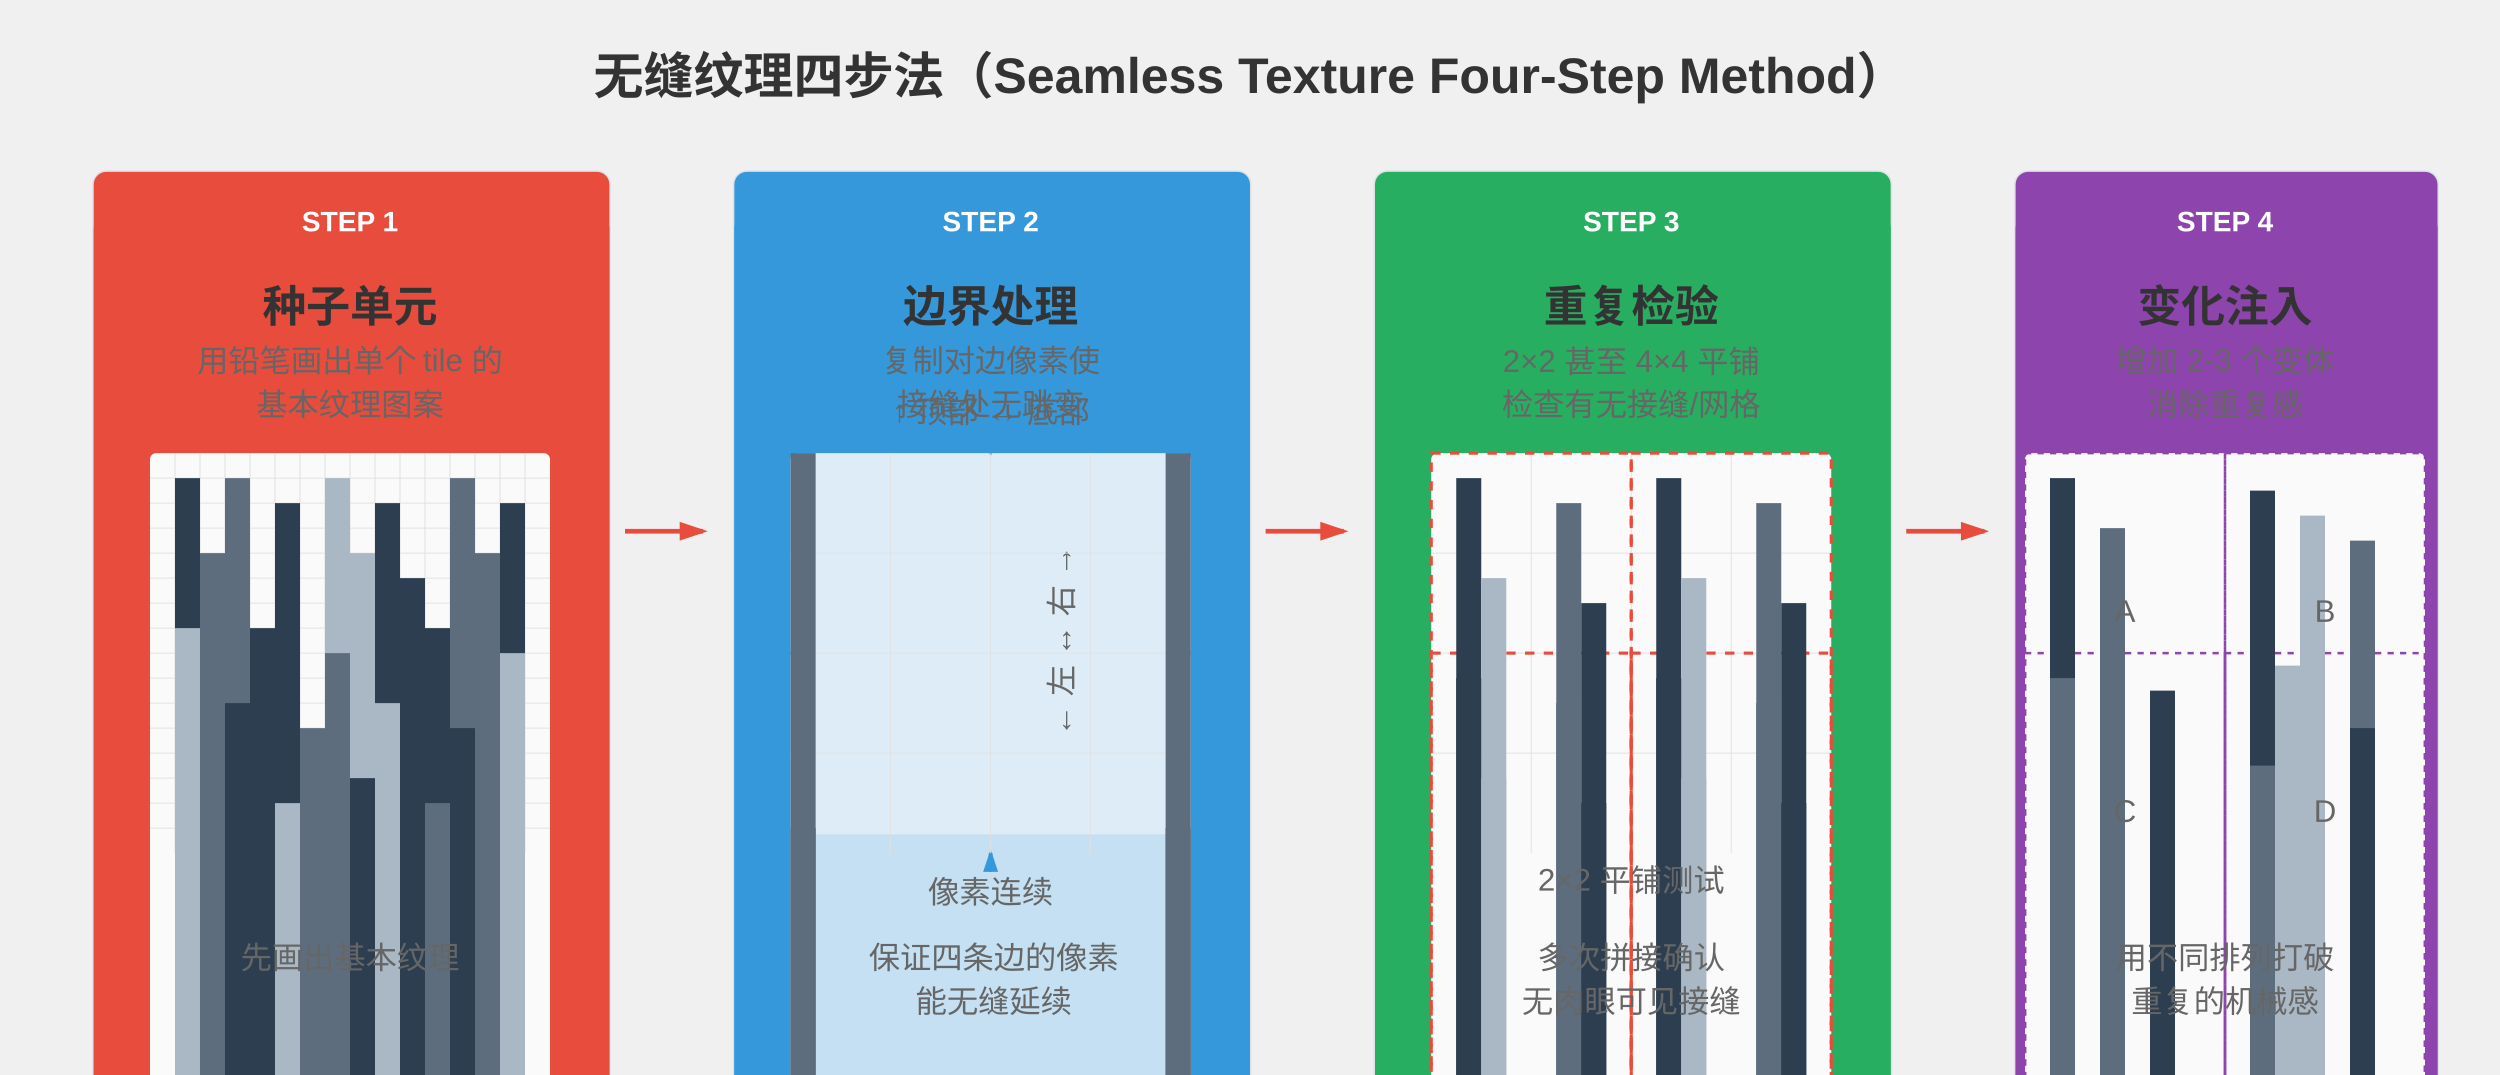
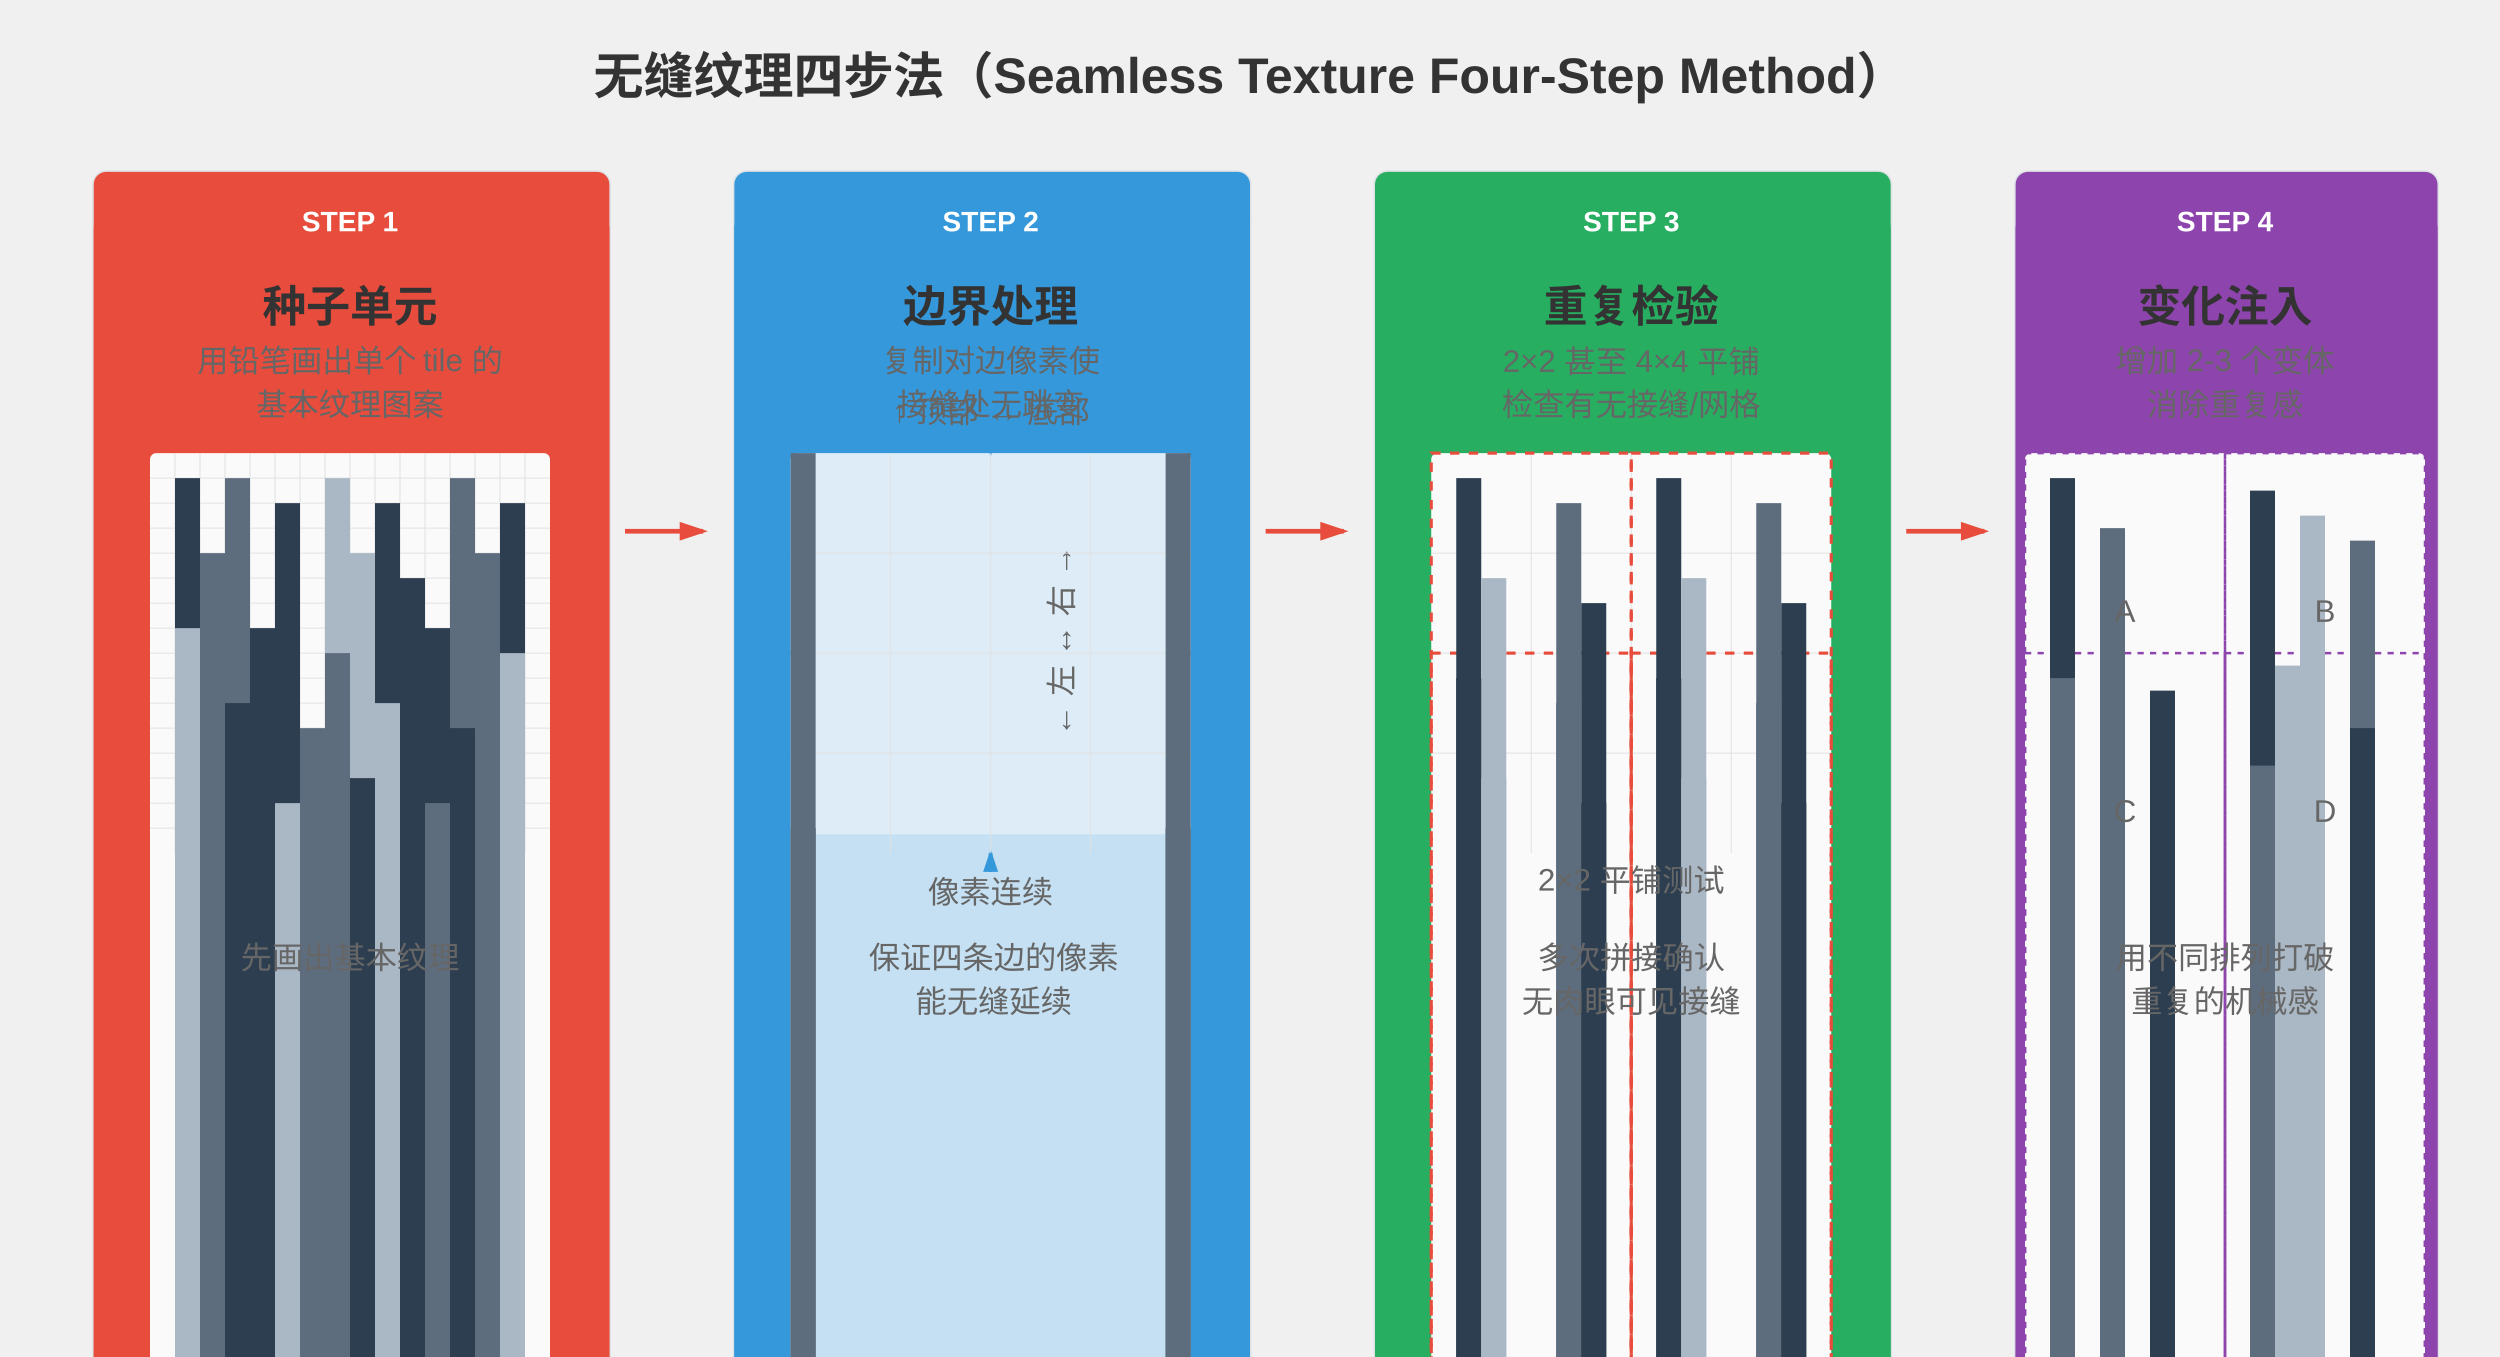
- <svg xmlns="http://www.w3.org/2000/svg" viewBox="0.0 0.0 800.0 344" width="800" height="344">
+ <svg xmlns="http://www.w3.org/2000/svg" viewBox="0.0 0.0 800.0 434" width="800" height="434">
  <style>
    text { font-family: 'PingFang SC','Microsoft YaHei',Arial,sans-serif; }
    .title { font-size: 16px; font-weight: bold; fill: #333; }
    .subtitle { font-size: 11px; fill: #666; }
    .step-num { font-size: 20px; font-weight: bold; fill: #E74C3C; }
    .step-title { font-size: 14px; font-weight: bold; fill: #333; }
    .step-desc { font-size: 10px; fill: #666; }
    .grid-cell { stroke: #ccc; stroke-width: 0.4; }
    .grid-fill { fill: #2C3E50; }
    .grid-fill-mid { fill: #5D6D7E; }
    .grid-fill-light { fill: #aab7c4; }
    .grid-bg { fill: #fafafa; }
    .arrow { stroke: #E74C3C; stroke-width: 1.5; fill: none; marker-end: url(#arrowhead); }
    .arrow-cyan { stroke: #3498DB; stroke-width: 1.2; fill: none; marker-end: url(#arrowhead-cyan); }
    .highlight { fill: none; stroke: #E74C3C; stroke-width: 1.5; stroke-dasharray: 4,3; opacity: 0.7; }
    .step-box { fill: #F8F9FA; stroke: #dee2e6; stroke-width: 1; }
    .tag { font-size: 9px; fill: #fff; font-weight: bold; }
  </style>
  <defs>
    <marker id="arrowhead" markerWidth="6" markerHeight="4" refX="5" refY="2" orient="auto">
      <polygon points="0,0 6,2 0,4" fill="#E74C3C" />
    </marker>
    <marker id="arrowhead-cyan" markerWidth="6" markerHeight="4" refX="5" refY="2" orient="auto">
      <polygon points="0,0 6,2 0,4" fill="#3498DB" />
    </marker>
  </defs>
  <text x="400" y="30" class="title" text-anchor="middle">无缝纹理四步法（Seamless Texture Four-Step Method）</text>
  <g transform="translate(30, 55)">
-     <rect x="0" y="0" width="165" height="344" class="step-box" rx="4" />
-     <rect x="0" y="0" width="165" height="344" fill="#E74C3C" rx="4" />
-     <rect x="0" y="14" width="165" height="344" fill="#E74C3C" rx="4" />
-     <rect x="165" y="0" width="0" height="344" fill="#E74C3C" />
+     <rect x="0" y="0" width="165" height="434" class="step-box" rx="4" />
+     <rect x="0" y="0" width="165" height="434" fill="#E74C3C" rx="4" />
+     <rect x="0" y="14" width="165" height="434" fill="#E74C3C" rx="4" />
+     <rect x="165" y="0" width="0" height="434" fill="#E74C3C" />
    <text x="82" y="19" class="tag" text-anchor="middle">STEP 1</text>
    <text x="82" y="48" class="step-title" text-anchor="middle">种子单元</text>
    <text x="82" y="64" class="step-desc" text-anchor="middle">用铅笔画出单个 tile 的</text>
    <text x="82" y="78" class="step-desc" text-anchor="middle">基本纹理图案</text>
    <g transform="translate(18, 90)">
-       <rect x="0" y="0" width="128" height="344" class="grid-bg" rx="2" />
+       <rect x="0" y="0" width="128" height="434" class="grid-bg" rx="2" />
      <g stroke="#e0e0e0" stroke-width="0.3">
        <line x1="0" y1="8" x2="128" y2="8" />
        <line x1="0" y1="16" x2="128" y2="16" />
        <line x1="0" y1="24" x2="128" y2="24" />
        <line x1="0" y1="32" x2="128" y2="32" />
        <line x1="0" y1="40" x2="128" y2="40" />
        <line x1="0" y1="48" x2="128" y2="48" />
        <line x1="0" y1="56" x2="128" y2="56" />
        <line x1="0" y1="64" x2="128" y2="64" />
        <line x1="0" y1="72" x2="128" y2="72" />
        <line x1="0" y1="80" x2="128" y2="80" />
        <line x1="0" y1="88" x2="128" y2="88" />
        <line x1="0" y1="96" x2="128" y2="96" />
        <line x1="0" y1="104" x2="128" y2="104" />
        <line x1="0" y1="112" x2="128" y2="112" />
        <line x1="0" y1="120" x2="128" y2="120" />
        <line x1="8" y1="0" x2="8" y2="128" />
        <line x1="16" y1="0" x2="16" y2="128" />
        <line x1="24" y1="0" x2="24" y2="128" />
        <line x1="32" y1="0" x2="32" y2="128" />
        <line x1="40" y1="0" x2="40" y2="128" />
        <line x1="48" y1="0" x2="48" y2="128" />
        <line x1="56" y1="0" x2="56" y2="128" />
        <line x1="64" y1="0" x2="64" y2="128" />
        <line x1="72" y1="0" x2="72" y2="128" />
        <line x1="80" y1="0" x2="80" y2="128" />
        <line x1="88" y1="0" x2="88" y2="128" />
        <line x1="96" y1="0" x2="96" y2="128" />
        <line x1="104" y1="0" x2="104" y2="128" />
        <line x1="112" y1="0" x2="112" y2="128" />
        <line x1="120" y1="0" x2="120" y2="128" />
      </g>
-       <rect x="8" y="8" width="8" height="344" class="grid-fill" />
-       <rect x="24" y="8" width="8" height="344" class="grid-fill-mid" />
-       <rect x="40" y="16" width="8" height="344" class="grid-fill" />
-       <rect x="56" y="8" width="8" height="344" class="grid-fill-light" />
-       <rect x="72" y="16" width="8" height="344" class="grid-fill" />
-       <rect x="96" y="8" width="8" height="344" class="grid-fill-mid" />
-       <rect x="112" y="16" width="8" height="344" class="grid-fill" />
-       <rect x="16" y="32" width="8" height="344" class="grid-fill-mid" />
-       <rect x="40" y="40" width="8" height="344" class="grid-fill" />
-       <rect x="64" y="32" width="8" height="344" class="grid-fill-light" />
-       <rect x="80" y="40" width="8" height="344" class="grid-fill" />
-       <rect x="104" y="32" width="8" height="344" class="grid-fill-mid" />
-       <rect x="8" y="56" width="8" height="344" class="grid-fill-light" />
-       <rect x="32" y="56" width="8" height="344" class="grid-fill" />
-       <rect x="56" y="64" width="8" height="344" class="grid-fill-mid" />
-       <rect x="88" y="56" width="8" height="344" class="grid-fill" />
-       <rect x="112" y="64" width="8" height="344" class="grid-fill-light" />
-       <rect x="24" y="80" width="8" height="344" class="grid-fill" />
-       <rect x="48" y="88" width="8" height="344" class="grid-fill-mid" />
-       <rect x="72" y="80" width="8" height="344" class="grid-fill-light" />
-       <rect x="96" y="88" width="8" height="344" class="grid-fill" />
-       <rect x="16" y="104" width="8" height="344" class="grid-fill-mid" />
-       <rect x="40" y="112" width="8" height="344" class="grid-fill-light" />
-       <rect x="64" y="104" width="8" height="344" class="grid-fill" />
-       <rect x="88" y="112" width="8" height="344" class="grid-fill-mid" />
+       <rect x="8" y="8" width="8" height="434" class="grid-fill" />
+       <rect x="24" y="8" width="8" height="434" class="grid-fill-mid" />
+       <rect x="40" y="16" width="8" height="434" class="grid-fill" />
+       <rect x="56" y="8" width="8" height="434" class="grid-fill-light" />
+       <rect x="72" y="16" width="8" height="434" class="grid-fill" />
+       <rect x="96" y="8" width="8" height="434" class="grid-fill-mid" />
+       <rect x="112" y="16" width="8" height="434" class="grid-fill" />
+       <rect x="16" y="32" width="8" height="434" class="grid-fill-mid" />
+       <rect x="40" y="40" width="8" height="434" class="grid-fill" />
+       <rect x="64" y="32" width="8" height="434" class="grid-fill-light" />
+       <rect x="80" y="40" width="8" height="434" class="grid-fill" />
+       <rect x="104" y="32" width="8" height="434" class="grid-fill-mid" />
+       <rect x="8" y="56" width="8" height="434" class="grid-fill-light" />
+       <rect x="32" y="56" width="8" height="434" class="grid-fill" />
+       <rect x="56" y="64" width="8" height="434" class="grid-fill-mid" />
+       <rect x="88" y="56" width="8" height="434" class="grid-fill" />
+       <rect x="112" y="64" width="8" height="434" class="grid-fill-light" />
+       <rect x="24" y="80" width="8" height="434" class="grid-fill" />
+       <rect x="48" y="88" width="8" height="434" class="grid-fill-mid" />
+       <rect x="72" y="80" width="8" height="434" class="grid-fill-light" />
+       <rect x="96" y="88" width="8" height="434" class="grid-fill" />
+       <rect x="16" y="104" width="8" height="434" class="grid-fill-mid" />
+       <rect x="40" y="112" width="8" height="434" class="grid-fill-light" />
+       <rect x="64" y="104" width="8" height="434" class="grid-fill" />
+       <rect x="88" y="112" width="8" height="434" class="grid-fill-mid" />
    </g>
  </g>
  <line x1="200" y1="170" x2="225" y2="170" class="arrow" />
  <g transform="translate(235, 55)">
-     <rect x="0" y="0" width="165" height="344" class="step-box" rx="4" />
-     <rect x="0" y="0" width="165" height="344" fill="#3498DB" rx="4" />
-     <rect x="0" y="14" width="165" height="344" fill="#3498DB" rx="4" />
+     <rect x="0" y="0" width="165" height="434" class="step-box" rx="4" />
+     <rect x="0" y="0" width="165" height="434" fill="#3498DB" rx="4" />
+     <rect x="0" y="14" width="165" height="434" fill="#3498DB" rx="4" />
    <text x="82" y="19" class="tag" text-anchor="middle">STEP 2</text>
    <text x="82" y="48" class="step-title" text-anchor="middle">边界处理</text>
    <text x="82" y="64" class="step-desc" text-anchor="middle">复制对边像素使</text>
    <text x="82" y="78" class="step-desc" text-anchor="middle">接缝处无跳变</text>
    <g transform="translate(18, 90)">
-       <rect x="0" y="0" width="128" height="344" class="grid-bg" rx="2" />
+       <rect x="0" y="0" width="128" height="434" class="grid-bg" rx="2" />
      <line x1="64" y1="-6" x2="64" y2="0" class="arrow-cyan" />
      <line x1="64" y1="134" x2="64" y2="128" class="arrow-cyan" />
      <line x1="-6" y1="64" x2="0" y2="64" class="arrow-cyan" />
      <line x1="134" y1="64" x2="128" y2="64" class="arrow-cyan" />
-       <rect x="0" y="0" width="128" height="344" fill="#3498DB" opacity="0.15" />
-       <rect x="0" y="122" width="128" height="344" fill="#3498DB" opacity="0.15" />
-       <rect x="0" y="0" width="6" height="344" fill="#3498DB" opacity="0.15" />
-       <rect x="122" y="0" width="6" height="344" fill="#3498DB" opacity="0.15" />
+       <rect x="0" y="0" width="128" height="434" fill="#3498DB" opacity="0.15" />
+       <rect x="0" y="122" width="128" height="434" fill="#3498DB" opacity="0.15" />
+       <rect x="0" y="0" width="6" height="434" fill="#3498DB" opacity="0.15" />
+       <rect x="122" y="0" width="6" height="434" fill="#3498DB" opacity="0.15" />
      <text x="64" y="-10" class="step-desc" text-anchor="middle" fill="#3498DB">↑ 顶部 ↔ 底部</text>
      <text x="64" y="144" class="step-desc" text-anchor="middle" fill="#3498DB">像素连续</text>
      <text x="90" y="60" class="step-desc" text-anchor="middle" fill="#3498DB" transform="rotate(-90, 90, 60)">← 左 ↔ 右 →</text>
      <g stroke="#e0e0e0" stroke-width="0.3">
        <line x1="0" y1="32" x2="128" y2="32" />
        <line x1="0" y1="64" x2="128" y2="64" />
        <line x1="0" y1="96" x2="128" y2="96" />
        <line x1="32" y1="0" x2="32" y2="128" />
        <line x1="64" y1="0" x2="64" y2="128" />
        <line x1="96" y1="0" x2="96" y2="128" />
      </g>
-       <rect x="0" y="0" width="8" height="344" class="grid-fill-mid" />
-       <rect x="120" y="0" width="8" height="344" class="grid-fill-mid" />
-       <rect x="0" y="120" width="8" height="344" class="grid-fill-mid" />
-       <rect x="120" y="120" width="8" height="344" class="grid-fill-mid" />
+       <rect x="0" y="0" width="8" height="434" class="grid-fill-mid" />
+       <rect x="120" y="0" width="8" height="434" class="grid-fill-mid" />
+       <rect x="0" y="120" width="8" height="434" class="grid-fill-mid" />
+       <rect x="120" y="120" width="8" height="434" class="grid-fill-mid" />
    </g>
  </g>
  <line x1="405" y1="170" x2="430" y2="170" class="arrow" />
  <g transform="translate(440, 55)">
-     <rect x="0" y="0" width="165" height="344" class="step-box" rx="4" />
-     <rect x="0" y="0" width="165" height="344" fill="#27AE60" rx="4" />
-     <rect x="0" y="14" width="165" height="344" fill="#27AE60" rx="4" />
+     <rect x="0" y="0" width="165" height="434" class="step-box" rx="4" />
+     <rect x="0" y="0" width="165" height="434" fill="#27AE60" rx="4" />
+     <rect x="0" y="14" width="165" height="434" fill="#27AE60" rx="4" />
    <text x="82" y="19" class="tag" text-anchor="middle">STEP 3</text>
    <text x="82" y="48" class="step-title" text-anchor="middle">重复检验</text>
    <text x="82" y="64" class="step-desc" text-anchor="middle">2×2 甚至 4×4 平铺</text>
    <text x="82" y="78" class="step-desc" text-anchor="middle">检查有无接缝/网格</text>
    <g transform="translate(18, 90)">
-       <rect x="0" y="0" width="128" height="344" class="grid-bg" rx="2" />
+       <rect x="0" y="0" width="128" height="434" class="grid-bg" rx="2" />
      <g stroke="#e0e0e0" stroke-width="0.3">
        <line x1="0" y1="32" x2="128" y2="32" />
        <line x1="0" y1="64" x2="128" y2="64" />
        <line x1="0" y1="96" x2="128" y2="96" />
        <line x1="32" y1="0" x2="32" y2="128" />
        <line x1="64" y1="0" x2="64" y2="128" />
        <line x1="96" y1="0" x2="96" y2="128" />
      </g>
-       <rect x="0" y="0" width="64" height="344" fill="none" stroke="#E74C3C" stroke-width="1" stroke-dasharray="3,3" />
-       <rect x="64" y="0" width="64" height="344" fill="none" stroke="#E74C3C" stroke-width="1" stroke-dasharray="3,3" />
-       <rect x="0" y="64" width="64" height="344" fill="none" stroke="#E74C3C" stroke-width="1" stroke-dasharray="3,3" />
-       <rect x="64" y="64" width="64" height="344" fill="none" stroke="#E74C3C" stroke-width="1" stroke-dasharray="3,3" />
-       <rect x="8" y="8" width="8" height="344" class="grid-fill" />
-       <rect x="40" y="16" width="8" height="344" class="grid-fill-mid" />
-       <rect x="16" y="40" width="8" height="344" class="grid-fill-light" />
-       <rect x="48" y="48" width="8" height="344" class="grid-fill" />
-       <rect x="72" y="8" width="8" height="344" class="grid-fill" />
-       <rect x="104" y="16" width="8" height="344" class="grid-fill-mid" />
-       <rect x="80" y="40" width="8" height="344" class="grid-fill-light" />
-       <rect x="112" y="48" width="8" height="344" class="grid-fill" />
-       <rect x="8" y="72" width="8" height="344" class="grid-fill" />
-       <rect x="40" y="80" width="8" height="344" class="grid-fill-mid" />
-       <rect x="16" y="104" width="8" height="344" class="grid-fill-light" />
-       <rect x="48" y="112" width="8" height="344" class="grid-fill" />
-       <rect x="72" y="72" width="8" height="344" class="grid-fill" />
-       <rect x="104" y="80" width="8" height="344" class="grid-fill-mid" />
-       <rect x="80" y="104" width="8" height="344" class="grid-fill-light" />
-       <rect x="112" y="112" width="8" height="344" class="grid-fill" />
+       <rect x="0" y="0" width="64" height="434" fill="none" stroke="#E74C3C" stroke-width="1" stroke-dasharray="3,3" />
+       <rect x="64" y="0" width="64" height="434" fill="none" stroke="#E74C3C" stroke-width="1" stroke-dasharray="3,3" />
+       <rect x="0" y="64" width="64" height="434" fill="none" stroke="#E74C3C" stroke-width="1" stroke-dasharray="3,3" />
+       <rect x="64" y="64" width="64" height="434" fill="none" stroke="#E74C3C" stroke-width="1" stroke-dasharray="3,3" />
+       <rect x="8" y="8" width="8" height="434" class="grid-fill" />
+       <rect x="40" y="16" width="8" height="434" class="grid-fill-mid" />
+       <rect x="16" y="40" width="8" height="434" class="grid-fill-light" />
+       <rect x="48" y="48" width="8" height="434" class="grid-fill" />
+       <rect x="72" y="8" width="8" height="434" class="grid-fill" />
+       <rect x="104" y="16" width="8" height="434" class="grid-fill-mid" />
+       <rect x="80" y="40" width="8" height="434" class="grid-fill-light" />
+       <rect x="112" y="48" width="8" height="434" class="grid-fill" />
+       <rect x="8" y="72" width="8" height="434" class="grid-fill" />
+       <rect x="40" y="80" width="8" height="434" class="grid-fill-mid" />
+       <rect x="16" y="104" width="8" height="434" class="grid-fill-light" />
+       <rect x="48" y="112" width="8" height="434" class="grid-fill" />
+       <rect x="72" y="72" width="8" height="434" class="grid-fill" />
+       <rect x="104" y="80" width="8" height="434" class="grid-fill-mid" />
+       <rect x="80" y="104" width="8" height="434" class="grid-fill-light" />
+       <rect x="112" y="112" width="8" height="434" class="grid-fill" />
      <text x="64" y="140" class="step-desc" text-anchor="middle" fill="#E74C3C">2×2 平铺测试</text>
    </g>
  </g>
  <line x1="610" y1="170" x2="635" y2="170" class="arrow" />
  <g transform="translate(645, 55)">
-     <rect x="0" y="0" width="135" height="344" class="step-box" rx="4" />
-     <rect x="0" y="0" width="135" height="344" fill="#8E44AD" rx="4" />
-     <rect x="0" y="14" width="135" height="344" fill="#8E44AD" rx="4" />
+     <rect x="0" y="0" width="135" height="434" class="step-box" rx="4" />
+     <rect x="0" y="0" width="135" height="434" fill="#8E44AD" rx="4" />
+     <rect x="0" y="14" width="135" height="434" fill="#8E44AD" rx="4" />
    <text x="67" y="19" class="tag" text-anchor="middle">STEP 4</text>
    <text x="67" y="48" class="step-title" text-anchor="middle">变化注入</text>
    <text x="67" y="64" class="step-desc" text-anchor="middle">增加 2-3 个变体</text>
    <text x="67" y="78" class="step-desc" text-anchor="middle">消除重复感</text>
    <g transform="translate(3, 90)">
-       <rect x="0" y="0" width="128" height="344" class="grid-bg" rx="2" />
-       <rect x="0" y="0" width="64" height="344" fill="none" stroke="#8E44AD" stroke-width="0.8" stroke-dasharray="2,2" />
-       <rect x="64" y="0" width="64" height="344" fill="none" stroke="#8E44AD" stroke-width="0.8" stroke-dasharray="2,2" />
-       <rect x="0" y="64" width="64" height="344" fill="none" stroke="#8E44AD" stroke-width="0.8" stroke-dasharray="2,2" />
-       <rect x="64" y="64" width="64" height="344" fill="none" stroke="#8E44AD" stroke-width="0.8" stroke-dasharray="2,2" />
-       <rect x="8" y="8" width="8" height="344" class="grid-fill" />
-       <rect x="24" y="24" width="8" height="344" class="grid-fill-mid" />
+       <rect x="0" y="0" width="128" height="434" class="grid-bg" rx="2" />
+       <rect x="0" y="0" width="64" height="434" fill="none" stroke="#8E44AD" stroke-width="0.8" stroke-dasharray="2,2" />
+       <rect x="64" y="0" width="64" height="434" fill="none" stroke="#8E44AD" stroke-width="0.8" stroke-dasharray="2,2" />
+       <rect x="0" y="64" width="64" height="434" fill="none" stroke="#8E44AD" stroke-width="0.8" stroke-dasharray="2,2" />
+       <rect x="64" y="64" width="64" height="434" fill="none" stroke="#8E44AD" stroke-width="0.8" stroke-dasharray="2,2" />
+       <rect x="8" y="8" width="8" height="434" class="grid-fill" />
+       <rect x="24" y="24" width="8" height="434" class="grid-fill-mid" />
      <text x="32" y="54" class="step-desc" text-anchor="middle">A</text>
-       <rect x="72" y="12" width="8" height="344" class="grid-fill" />
-       <rect x="88" y="20" width="8" height="344" class="grid-fill-light" />
-       <rect x="104" y="28" width="8" height="344" class="grid-fill-mid" />
+       <rect x="72" y="12" width="8" height="434" class="grid-fill" />
+       <rect x="88" y="20" width="8" height="434" class="grid-fill-light" />
+       <rect x="104" y="28" width="8" height="434" class="grid-fill-mid" />
      <text x="96" y="54" class="step-desc" text-anchor="middle">B</text>
-       <rect x="8" y="72" width="8" height="344" class="grid-fill-mid" />
-       <rect x="40" y="76" width="8" height="344" class="grid-fill" />
+       <rect x="8" y="72" width="8" height="434" class="grid-fill-mid" />
+       <rect x="40" y="76" width="8" height="434" class="grid-fill" />
      <text x="32" y="118" class="step-desc" text-anchor="middle">C</text>
-       <rect x="80" y="68" width="8" height="344" class="grid-fill-light" />
-       <rect x="104" y="88" width="8" height="344" class="grid-fill" />
-       <rect x="72" y="100" width="8" height="344" class="grid-fill-mid" />
+       <rect x="80" y="68" width="8" height="434" class="grid-fill-light" />
+       <rect x="104" y="88" width="8" height="434" class="grid-fill" />
+       <rect x="72" y="100" width="8" height="434" class="grid-fill-mid" />
      <text x="96" y="118" class="step-desc" text-anchor="middle">D</text>
    </g>
  </g>
  <text x="112" y="310" class="step-desc" text-anchor="middle" fill="#E74C3C">先画出基本纹理</text>
  <text x="318" y="310" class="step-desc" text-anchor="middle" fill="#3498DB">保证四条边的像素</text>
  <text x="318" y="324" class="step-desc" text-anchor="middle" fill="#3498DB">能无缝延续</text>
  <text x="522" y="310" class="step-desc" text-anchor="middle" fill="#27AE60">多次拼接确认</text>
  <text x="522" y="324" class="step-desc" text-anchor="middle" fill="#27AE60">无肉眼可见接缝</text>
  <text x="712" y="310" class="step-desc" text-anchor="middle" fill="#8E44AD">用不同排列打破</text>
  <text x="712" y="324" class="step-desc" text-anchor="middle" fill="#8E44AD">重复的机械感</text>
</svg>
